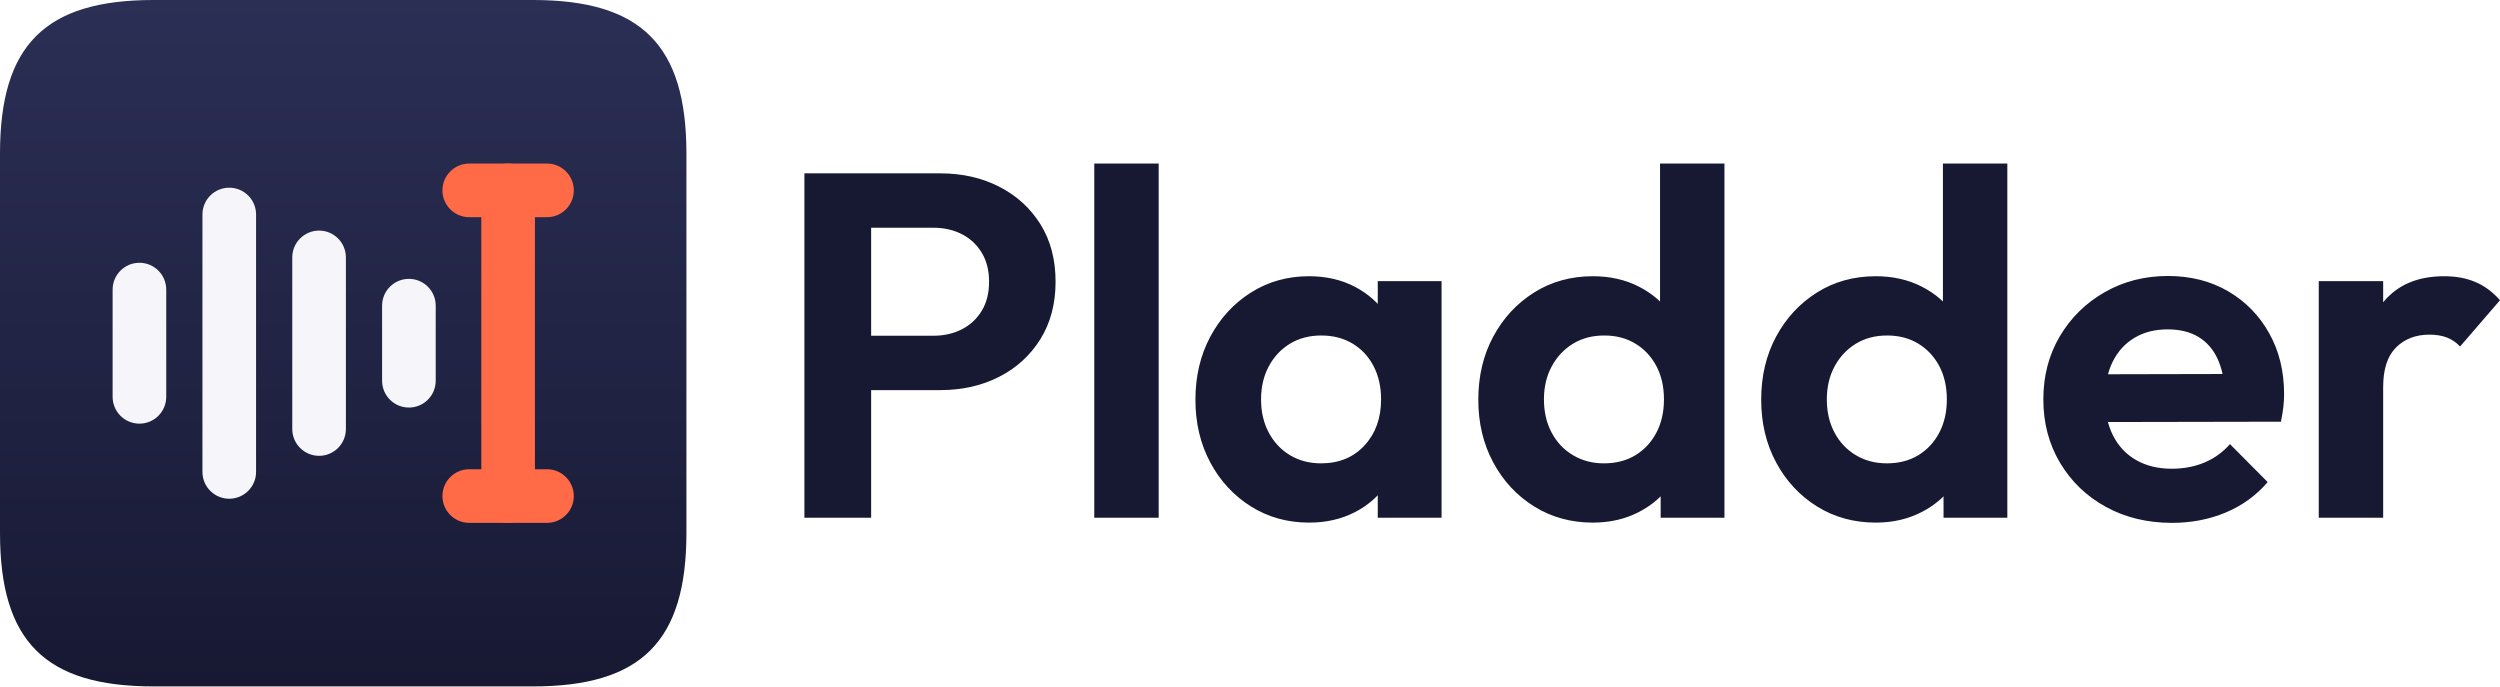
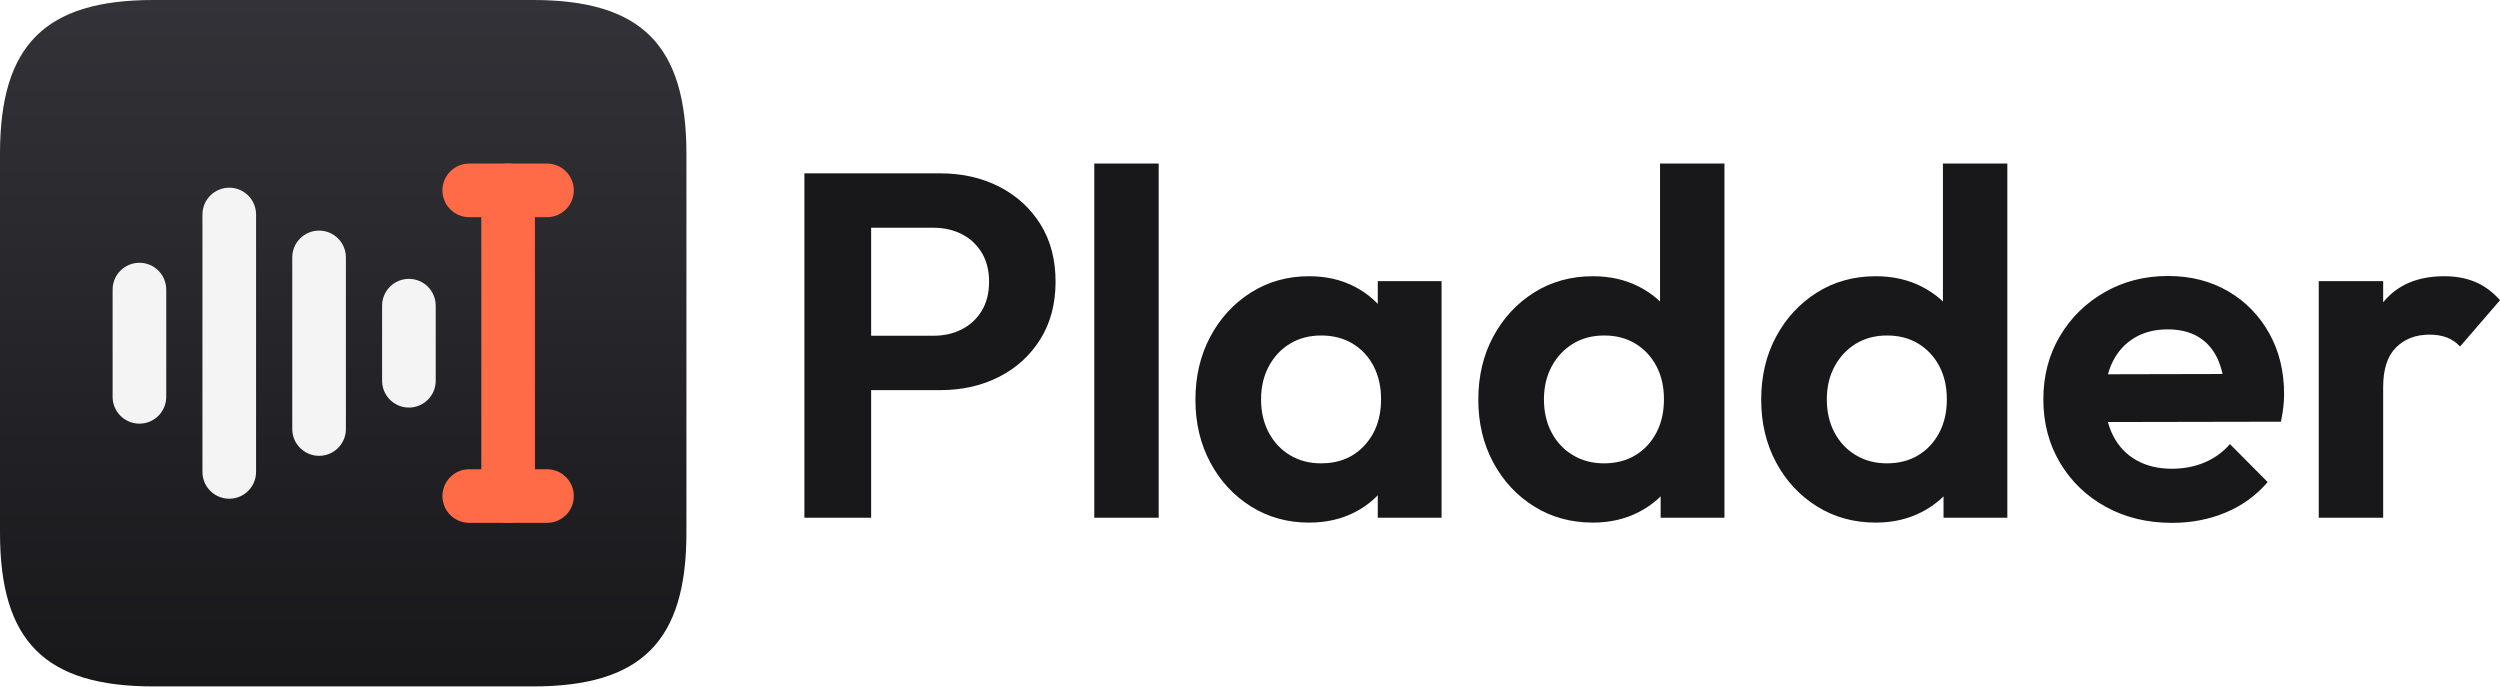
<svg xmlns="http://www.w3.org/2000/svg" viewBox="0 0 3729.47 1024" role="img" aria-label="Pladder">
  <defs>
    <linearGradient id="ink" x1="0" y1="0" x2="0" y2="1">
-       <stop offset="0" stop-color="#2B2F55" />
-       <stop offset="1" stop-color="#171933" />
+       <stop offset="0" stop-color="#323238" />
+       <stop offset="1" stop-color="#18181B" />
    </linearGradient>
  </defs>
  <path fill="url(#ink)" d="M229.07 0L794.93 0C956.78 0 1024 67.22 1024 229.07L1024 794.93C1024 956.78 956.78 1024 794.93 1024L229.07 1024C67.22 1024 0 956.78 0 794.93L0 229.07C0 67.22 67.22 0 229.07 0Z" />
-   <g fill="#F5F5FA">
+   <g fill="#F4F4F5">
    <rect x="168" y="392" width="80" height="240" rx="40" ry="40" />
    <rect x="302" y="280" width="80" height="464" rx="40" ry="40" />
    <rect x="436" y="344" width="80" height="336" rx="40" ry="40" />
    <rect x="570" y="416" width="80" height="192" rx="40" ry="40" />
  </g>
  <g fill="#FF6A47">
    <rect x="718" y="244" width="80" height="536" rx="40" ry="40" />
    <rect x="660" y="244" width="196" height="80" rx="40" ry="40" />
    <rect x="660" y="700" width="196" height="80" rx="40" ry="40" />
  </g>
-   <path fill="#171933" d="M1272.89 581.97L1272.89 500.86L1392.37 500.86Q1416.05 500.86 1434.81 491.28Q1453.57 481.71 1464.53 463.65Q1475.49 445.58 1475.49 420.29Q1475.49 395 1464.53 376.94Q1453.57 358.88 1434.81 349.3Q1416.05 339.73 1392.37 339.73L1272.89 339.73L1272.89 258.61L1402.78 258.61Q1451.56 258.61 1490.47 278.44Q1529.38 298.26 1552.04 334.41Q1574.69 370.57 1574.69 420.19Q1574.69 469.62 1552.04 505.97Q1529.38 542.33 1490.47 562.15Q1451.56 581.97 1402.78 581.97ZM1200 772.33L1200 258.61L1299.56 258.61L1299.56 772.33ZM1632.42 772.33L1632.42 244L1728.51 244L1728.51 772.33ZM1952.85 779.63Q1904.62 779.63 1866.16 755.52Q1827.71 731.41 1805.51 689.94Q1783.32 648.47 1783.32 596.4Q1783.32 543.79 1805.51 502.23Q1827.71 460.67 1866.16 436.37Q1904.62 412.07 1952.85 412.07Q1990.85 412.07 2020.81 427.6Q2050.77 443.13 2068.94 470.35Q2087.12 497.57 2088.4 532.28L2088.4 659.43Q2087.12 694.14 2069.22 721.36Q2051.32 748.58 2021.08 764.11Q1990.85 779.63 1952.85 779.63ZM1970.75 691.21Q2010.94 691.21 2035.6 664.45Q2060.27 637.69 2060.27 595.85Q2060.27 567.72 2049.12 546.25Q2037.98 524.79 2017.88 512.64Q1997.79 500.49 1970.93 500.49Q1944.63 500.49 1924.53 512.64Q1904.44 524.79 1892.84 546.34Q1881.24 567.9 1881.24 595.85Q1881.24 623.8 1892.74 645.36Q1904.25 666.92 1924.44 679.07Q1944.63 691.21 1970.75 691.21ZM2055.33 772.33L2055.33 677.51L2070.68 591.47L2055.33 506.15L2055.33 419.38L2150.51 419.38L2150.51 772.33ZM2376.31 779.63Q2327.35 779.63 2288.65 755.54Q2249.95 731.44 2227.64 689.95Q2205.32 648.47 2205.32 596.29Q2205.32 543.54 2227.61 502.1Q2249.9 460.67 2288.52 436.37Q2327.15 412.07 2376.31 412.07Q2414.49 412.07 2444.91 427.6Q2475.33 443.13 2494.05 470.35Q2512.78 497.57 2514.06 532.28L2514.06 657.6Q2512.78 692.31 2494.33 719.99Q2475.88 747.66 2445.19 763.65Q2414.49 779.63 2376.31 779.63ZM2392.76 691.21Q2419.79 691.21 2439.73 679.07Q2459.68 666.92 2470.97 645.45Q2482.27 623.99 2482.27 595.85Q2482.27 567.5 2471.01 546.2Q2459.76 524.89 2439.77 512.69Q2419.79 500.49 2393.21 500.49Q2366.63 500.49 2346.58 512.74Q2326.52 524.99 2314.88 546.48Q2303.24 567.96 2303.24 595.85Q2303.24 623.8 2314.7 645.34Q2326.17 666.87 2346.53 679.04Q2366.89 691.21 2392.76 691.21ZM2572.52 772.33L2477.34 772.33L2477.34 677.51L2492.68 591.47L2476.43 506.15L2476.43 244L2572.52 244ZM2798.32 779.63Q2749.36 779.63 2710.66 755.54Q2671.96 731.44 2649.64 689.95Q2627.32 648.47 2627.32 596.29Q2627.32 543.54 2649.61 502.1Q2671.9 460.67 2710.53 436.37Q2749.15 412.07 2798.32 412.07Q2836.5 412.07 2866.92 427.6Q2897.33 443.13 2916.06 470.35Q2934.78 497.57 2936.06 532.28L2936.06 657.6Q2934.78 692.31 2916.33 719.99Q2897.88 747.66 2867.19 763.65Q2836.5 779.63 2798.32 779.63ZM2814.76 691.21Q2841.8 691.21 2861.74 679.07Q2881.68 666.92 2892.98 645.45Q2904.28 623.99 2904.28 595.85Q2904.28 567.5 2893.02 546.2Q2881.76 524.89 2861.78 512.69Q2841.8 500.49 2815.22 500.49Q2788.64 500.49 2768.58 512.74Q2748.52 524.99 2736.88 546.48Q2725.24 567.96 2725.24 595.85Q2725.24 623.8 2736.71 645.34Q2748.17 666.87 2768.53 679.04Q2788.9 691.21 2814.76 691.21ZM2994.52 772.33L2899.34 772.33L2899.34 677.51L2914.69 591.47L2898.43 506.15L2898.43 244L2994.52 244ZM3240.23 780Q3185.06 780 3141.68 756.25Q3098.29 732.5 3073.26 690.58Q3048.23 648.65 3048.23 595.85Q3048.23 543.24 3072.8 501.68Q3097.37 460.12 3139.67 435.91Q3181.96 411.71 3234.02 411.71Q3284.81 411.71 3323.81 434.45Q3362.82 457.19 3385.1 497.02Q3407.39 536.85 3407.39 587.81Q3407.39 597.13 3406.3 607Q3405.2 616.86 3402.64 629.1L3105.6 629.65L3105.6 558.4L3358.07 557.85L3318.97 587.27Q3317.88 555.84 3307.92 534.74Q3297.96 513.64 3279.42 502.5Q3260.88 491.36 3233.66 491.36Q3205.16 491.36 3184.15 503.96Q3163.14 516.57 3151.72 539.49Q3140.31 562.42 3140.31 594.39Q3140.31 626.54 3152.45 650.2Q3164.6 673.86 3187.07 686.56Q3209.54 699.25 3239.69 699.25Q3266.36 699.25 3288.46 690.03Q3310.57 680.8 3326.64 662.53L3382.91 719.17Q3356.97 749.31 3320.07 764.65Q3283.17 780 3240.23 780ZM3459.09 772.33L3459.09 419.38L3555.18 419.38L3555.18 772.33ZM3555.18 577.4L3517.73 552.19Q3524.68 487.7 3556.1 449.89Q3587.52 412.07 3646.34 412.07Q3672.29 412.07 3692.66 420.66Q3713.03 429.24 3729.47 447.88L3669.91 516.93Q3661.51 507.8 3650.25 503.51Q3638.99 499.21 3624.24 499.21Q3593.55 499.21 3574.37 518.35Q3555.18 537.48 3555.18 577.4Z" />
+   <path fill="#18181B" d="M1272.89 581.97L1272.89 500.86L1392.37 500.86Q1416.05 500.86 1434.81 491.28Q1453.57 481.71 1464.53 463.65Q1475.49 445.58 1475.49 420.29Q1475.49 395 1464.53 376.94Q1453.57 358.88 1434.81 349.3Q1416.05 339.73 1392.37 339.73L1272.89 339.73L1272.89 258.61L1402.78 258.61Q1451.56 258.61 1490.47 278.44Q1529.38 298.26 1552.04 334.41Q1574.69 370.57 1574.69 420.19Q1574.69 469.62 1552.04 505.97Q1529.38 542.33 1490.47 562.15Q1451.56 581.97 1402.78 581.97ZM1200 772.33L1200 258.61L1299.56 258.61L1299.56 772.33ZM1632.42 772.33L1632.42 244L1728.51 244L1728.51 772.33ZM1952.85 779.63Q1904.62 779.63 1866.16 755.52Q1827.71 731.41 1805.51 689.94Q1783.32 648.47 1783.32 596.4Q1783.32 543.79 1805.51 502.23Q1827.71 460.67 1866.16 436.37Q1904.62 412.07 1952.85 412.07Q1990.85 412.07 2020.81 427.6Q2050.77 443.13 2068.94 470.35Q2087.12 497.57 2088.4 532.28L2088.4 659.43Q2087.12 694.14 2069.22 721.36Q2051.32 748.58 2021.08 764.11Q1990.85 779.63 1952.85 779.63ZM1970.75 691.21Q2010.94 691.21 2035.6 664.45Q2060.27 637.69 2060.27 595.85Q2060.27 567.72 2049.12 546.25Q2037.98 524.79 2017.88 512.64Q1997.79 500.49 1970.93 500.49Q1944.63 500.49 1924.53 512.64Q1904.44 524.79 1892.84 546.34Q1881.24 567.9 1881.24 595.85Q1881.24 623.8 1892.74 645.36Q1904.25 666.92 1924.44 679.07Q1944.63 691.21 1970.75 691.21ZM2055.33 772.33L2055.33 677.51L2070.68 591.47L2055.33 506.15L2055.33 419.38L2150.51 419.38L2150.51 772.33ZM2376.31 779.63Q2327.35 779.63 2288.65 755.54Q2249.95 731.44 2227.64 689.95Q2205.32 648.47 2205.32 596.29Q2205.32 543.54 2227.61 502.1Q2249.9 460.67 2288.52 436.37Q2327.15 412.07 2376.31 412.07Q2414.49 412.07 2444.91 427.6Q2475.33 443.13 2494.05 470.35Q2512.78 497.57 2514.06 532.28L2514.06 657.6Q2512.78 692.31 2494.33 719.99Q2475.88 747.66 2445.19 763.65Q2414.49 779.63 2376.31 779.63ZM2392.76 691.21Q2419.79 691.21 2439.73 679.07Q2459.68 666.92 2470.97 645.45Q2482.27 623.99 2482.27 595.85Q2482.27 567.5 2471.01 546.2Q2459.76 524.89 2439.77 512.69Q2419.79 500.49 2393.21 500.49Q2366.63 500.49 2346.58 512.74Q2326.52 524.99 2314.88 546.48Q2303.24 567.96 2303.24 595.85Q2303.24 623.8 2314.7 645.34Q2326.17 666.87 2346.53 679.04Q2366.89 691.21 2392.76 691.21ZM2572.52 772.33L2477.34 772.33L2477.34 677.51L2492.68 591.47L2476.43 506.15L2476.43 244L2572.52 244ZM2798.32 779.63Q2749.36 779.63 2710.66 755.54Q2671.96 731.44 2649.64 689.95Q2627.32 648.47 2627.32 596.29Q2627.32 543.54 2649.61 502.1Q2671.9 460.67 2710.53 436.37Q2749.15 412.07 2798.32 412.07Q2836.5 412.07 2866.92 427.6Q2897.33 443.13 2916.06 470.35Q2934.78 497.57 2936.06 532.28L2936.06 657.6Q2934.78 692.31 2916.33 719.99Q2897.88 747.66 2867.19 763.65Q2836.5 779.63 2798.32 779.63ZM2814.76 691.21Q2841.8 691.21 2861.74 679.07Q2881.68 666.92 2892.98 645.45Q2904.28 623.99 2904.28 595.85Q2904.28 567.5 2893.02 546.2Q2881.76 524.89 2861.78 512.69Q2841.8 500.49 2815.22 500.49Q2788.64 500.49 2768.58 512.74Q2748.52 524.99 2736.88 546.48Q2725.24 567.96 2725.24 595.85Q2725.24 623.8 2736.71 645.34Q2748.17 666.87 2768.53 679.04Q2788.9 691.21 2814.76 691.21ZM2994.52 772.33L2899.34 772.33L2899.34 677.51L2914.69 591.47L2898.43 506.15L2898.43 244L2994.52 244ZM3240.23 780Q3185.06 780 3141.68 756.25Q3098.29 732.5 3073.26 690.58Q3048.23 648.65 3048.23 595.85Q3048.23 543.24 3072.8 501.68Q3097.37 460.12 3139.67 435.91Q3181.96 411.71 3234.02 411.71Q3284.81 411.71 3323.81 434.45Q3362.82 457.19 3385.1 497.02Q3407.39 536.85 3407.39 587.81Q3407.39 597.13 3406.3 607Q3405.2 616.86 3402.64 629.1L3105.6 629.65L3105.6 558.4L3358.07 557.85L3318.97 587.27Q3317.88 555.84 3307.92 534.74Q3297.96 513.64 3279.42 502.5Q3260.88 491.36 3233.66 491.36Q3205.16 491.36 3184.15 503.96Q3163.14 516.57 3151.72 539.49Q3140.31 562.42 3140.31 594.39Q3140.31 626.54 3152.45 650.2Q3164.6 673.86 3187.07 686.56Q3209.54 699.25 3239.69 699.25Q3266.36 699.25 3288.46 690.03Q3310.57 680.8 3326.64 662.53L3382.91 719.17Q3356.97 749.31 3320.07 764.65Q3283.17 780 3240.23 780ZM3459.09 772.33L3459.09 419.38L3555.18 419.38L3555.18 772.33ZM3555.18 577.4L3517.73 552.19Q3524.68 487.7 3556.1 449.89Q3587.52 412.07 3646.34 412.07Q3672.29 412.07 3692.66 420.66Q3713.03 429.24 3729.47 447.88L3669.91 516.93Q3661.51 507.8 3650.25 503.51Q3638.99 499.21 3624.24 499.21Q3593.55 499.21 3574.37 518.35Q3555.18 537.48 3555.18 577.4Z" />
</svg>
